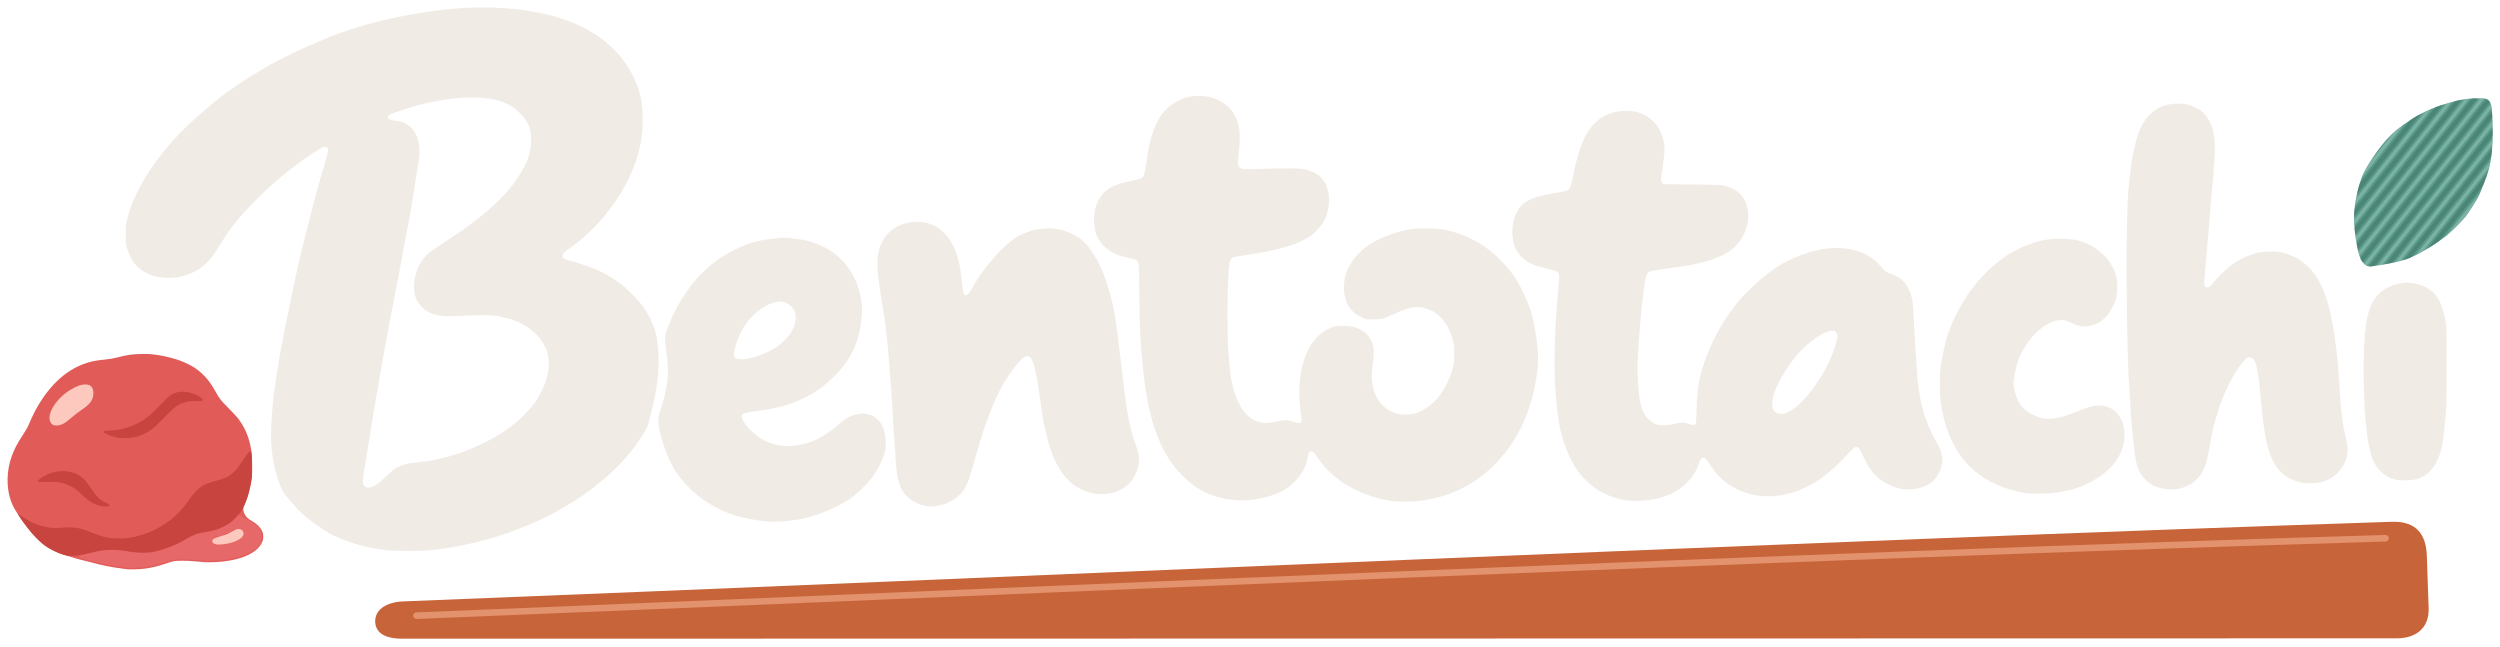
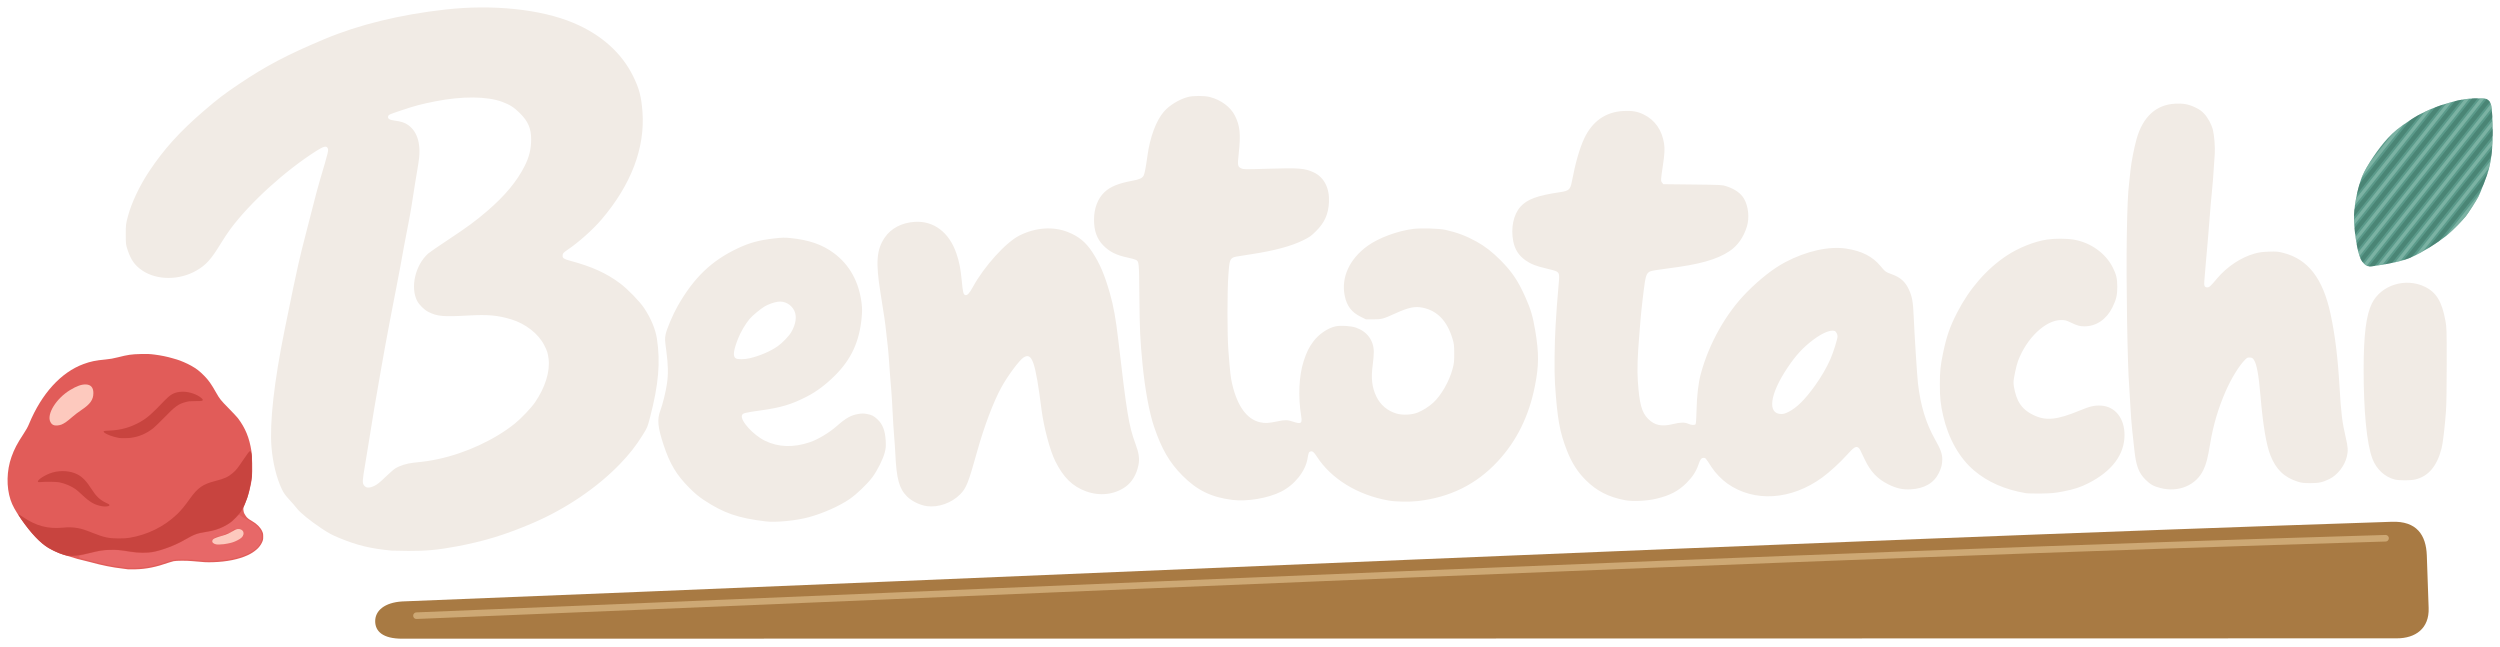
<svg xmlns="http://www.w3.org/2000/svg" viewBox="-6 142 4106 1061" role="img" aria-label="Bentotachi">
  <g transform="scale(6)">
-     <path d="M 109.1,188.3 C 279,181.6 496,171.7 653.6,166.5 C 660.6,166.2 663.1,170.2 663.3,175.7 L 663.8,190.1 C 664,195.7 660.2,198.4 655.1,198.4 L 109.1,198.5 C 103.8,198.5 101.7,196.5 101.7,193.7 C 101.7,190.8 104.3,188.6 109.1,188.3 Z" fill="#c8643a" />
-     <path d="M 113,192.2 C 276,185.6 491,175.8 652,171" fill="none" stroke="#e69a76" stroke-width="1.8" stroke-linecap="round" opacity="0.85" />
+     <path d="M 109.1,188.3 C 279,181.6 496,171.7 653.6,166.5 C 660.6,166.2 663.1,170.2 663.3,175.7 L 663.8,190.1 C 664,195.7 660.2,198.4 655.1,198.4 L 109.1,198.5 C 103.8,198.5 101.7,196.5 101.7,193.7 C 101.7,190.8 104.3,188.6 109.1,188.3 Z" fill="#a87a43" />
+     <path d="M 113,192.2 C 276,185.6 491,175.8 652,171" fill="none" stroke="#d4b07c" stroke-width="1.8" stroke-linecap="round" opacity="0.85" />
  </g>
  <path d="m 637,1046.331 c -35.314,-3.523 -55.598,-8.421 -85.462,-20.634 -12.058,-4.931 -17.881,-8.069 -30,-16.169 -18.263,-12.206 -34.647,-25.566 -40.038,-32.648 -2.2,-2.89 -7.78,-9.333 -12.4,-14.317 -6.302,-6.799 -9.368,-11.111 -12.277,-17.267 -8.665,-18.337 -14.739,-43.053 -16.913,-68.824 -3.353,-39.742 4.288,-107.968 21.611,-192.972 13.461,-66.051 16.929,-82.661 22.12,-105.941 3.059,-13.718 8.465,-35.768 12.013,-49 3.548,-13.232 9.109,-34.859 12.358,-48.059 3.249,-13.2 8.446,-32.55 11.55,-43 14.103,-47.49 14.414,-48.807 12.403,-52.566 -1.986,-3.71 -6.773,-2.47 -18.042,4.671 -51.51,32.644 -108.938,84.811 -141.437,128.478 -3.964,5.326 -11.158,16.148 -15.989,24.05 -15.939,26.074 -24.014,35.044 -39.739,44.147 -27.968,16.189 -64.672,16.278 -88.738,0.216 -12.276,-8.193 -18.82,-17.225 -24.264,-33.488 -3.061,-9.145 -3.183,-10.138 -3.195,-26.008 -0.011,-15.829 0.136,-17.052 3.619,-30.075 5.894,-22.038 19.106,-49.938 34.876,-73.648 24.334,-36.588 50.326,-65.291 89.978,-99.366 22.956,-19.727 33.225,-27.574 57.029,-43.577 C 431.139,250.03 465.212,232.102 527,206.18 c 56.626,-23.757 123.997,-40.206 199,-48.586 77.515,-8.661 156.247,-0.428 209.577,21.915 45.807,19.191 79.547,49.344 98.457,87.991 9.873,20.177 13.238,33.043 15.123,57.825 4.521,59.435 -18.518,120.097 -67.343,177.316 -13.983,16.387 -37.275,37.185 -55.158,49.253 C 919.157,556.955 918,558.363 918,562.427 c 0,3.434 2.736,5.238 11.509,7.587 36.633,9.808 60.225,20.457 82.993,37.46 12.345,9.22 32.09,29.509 39.387,40.473 11.14,16.738 18.632,34.638 21.014,50.208 5.961,38.963 2.784,75.382 -11.284,129.346 -4.279,16.414 -4.2,16.226 -12.198,29.174 -10.575,17.12 -21.994,31.657 -37.413,47.627 -37.527,38.869 -89.4,73.927 -143.508,96.988 -44.912,19.142 -78.974,29.573 -124.5,38.128 -30.3,5.694 -50.661,7.607 -79,7.422 -13.475,-0.088 -26.075,-0.317 -28,-0.509 z M 608.757,940.039 c 4.638,-2.194 9.295,-5.903 18,-14.335 6.459,-6.256 13.753,-12.641 16.209,-14.188 7.546,-4.753 19.235,-8.443 30.343,-9.579 19.969,-2.042 26.376,-2.994 40.671,-6.042 44.962,-9.587 92.793,-31.768 125.608,-58.249 10.557,-8.52 26.6,-25.379 33.044,-34.727 16.689,-24.21 24.988,-50.743 22.361,-71.487 -1.256,-9.918 -2.236,-12.985 -7.268,-22.761 -9.576,-18.604 -30.527,-34.991 -53.75,-42.042 -22.412,-6.805 -37.997,-8.233 -70.407,-6.451 -42.259,2.323 -51.387,1.487 -66.368,-6.076 -6.4,-3.231 -14.906,-11.642 -18.095,-17.894 -11.459,-22.462 -3.058,-58.659 18.037,-77.717 2.163,-1.954 16.403,-11.793 31.645,-21.864 32.532,-21.496 46.708,-31.918 65.809,-48.383 29.056,-25.046 48.625,-48.655 61.263,-73.91 7.339,-14.667 10.451,-27.49 10.514,-43.333 0.072,-18.059 -5.087,-29.953 -18.869,-43.5 -9.379,-9.219 -16.087,-13.494 -28.467,-18.145 -24.774,-9.306 -66.103,-9.646 -110.132,-0.907 -23.144,4.594 -33.435,7.319 -55.134,14.601 -20.959,7.034 -21.411,7.238 -22.309,10.067 -1.158,3.65 2.306,5.916 10.64,6.962 10.554,1.324 16.731,3.343 22.27,7.281 16.193,11.512 21.993,33.922 16.602,64.141 -1.908,10.694 -8.287,50.288 -11.52,71.5 -0.88,5.775 -3.56,20.4 -5.956,32.5 -4.24,21.414 -7.112,36.819 -12.024,64.5 -1.318,7.425 -4.023,21.6 -6.012,31.5 -1.989,9.9 -4.688,23.85 -5.997,31 -1.309,7.15 -3.953,20.875 -5.874,30.5 -1.921,9.625 -5.108,26.725 -7.081,38 -1.974,11.275 -4.902,27.7 -6.509,36.5 -5.992,32.829 -16.742,96.848 -21.41,127.5 -0.796,5.225 -3.086,19.175 -5.09,31 -4.205,24.813 -4.468,28.875 -2.1,32.489 3.429,5.234 8.593,5.695 17.356,1.549 z M 1251.5,998.338 c -45.631,-5.505 -68.84,-13.535 -101.5,-35.117 -8.451,-5.585 -14.822,-10.93 -24.03,-20.16 -20.922,-20.973 -31.934,-39.382 -42.14,-70.445 -9.589,-29.184 -10.785,-41.734 -5.352,-56.137 3.849,-10.203 9.071,-31.331 10.915,-44.16 2.32,-16.139 2.045,-30.752 -1.009,-53.703 -2.52,-18.939 -2.574,-20.248 -1.139,-27.5 1.714,-8.657 12.127,-33.094 19.921,-46.749 26.554,-46.519 55.422,-74.217 98.564,-94.566 19.66,-9.274 35.296,-13.462 61.022,-16.345 11.67,-1.308 16.256,-1.397 25.317,-0.491 30.549,3.054 52.447,10.64 71.459,24.755 25.953,19.268 41.52,47.577 45.636,82.989 0.933,8.031 0.935,13.169 0,23.063 -3.693,39.294 -16.967,68.132 -43.62,94.772 -15.185,15.177 -30.366,26.556 -46.467,34.832 -24.978,12.838 -42.169,17.998 -75.429,22.642 -26.64,3.72 -29.782,4.544 -31.042,8.141 -3.022,8.631 18.408,32.277 37.848,41.76 21.947,10.707 46.568,11.515 73.543,2.413 13.263,-4.475 31.761,-15.524 44,-26.283 15.365,-13.506 23.671,-18.182 35.825,-20.168 5.709,-0.933 8.776,-0.93 13.902,0.015 8.171,1.506 11.267,3.085 17.53,8.943 8.491,7.942 12.504,18.447 13.431,35.163 0.484,8.728 0.224,11.934 -1.544,19 -2.752,11.002 -12.283,30.023 -20.589,41.088 -8.291,11.045 -25.797,27.806 -37.157,35.575 -16.882,11.545 -43.644,23.455 -66.898,29.772 -21.076,5.726 -54.125,8.939 -71,6.903 z M 1225,730.461 c 16.781,-3.898 34.809,-11.638 46.5,-19.964 7.612,-5.421 18.314,-16.55 22,-22.877 7.64,-13.114 9.498,-25.796 5.147,-35.12 -4.823,-10.336 -15.87,-16.471 -26.951,-14.968 -6.396,0.868 -15.981,4.262 -21.816,7.726 -6.854,4.069 -20.259,15.222 -24.768,20.609 -6.897,8.237 -14.825,21.787 -18.998,32.468 -7.571,19.378 -8.694,28.746 -3.852,32.137 2.856,2 14.102,1.995 22.738,-0.011 z m 291.5,242.842 c -11.45,-1.519 -24.835,-8.005 -32.778,-15.885 C 1470.755,944.553 1466.38,928.545 1464.478,887 c -0.34,-7.425 -1.246,-20.7 -2.013,-29.5 -0.767,-8.8 -1.877,-26.35 -2.466,-39 -0.589,-12.65 -1.493,-27.725 -2.01,-33.5 -1.263,-14.114 -2.727,-33.222 -3.986,-52 -0.571,-8.525 -1.477,-18.875 -2.013,-23 -0.536,-4.125 -1.664,-14.154 -2.506,-22.287 -1.621,-15.648 -2.943,-24.772 -9.525,-65.713 -7.914,-49.23 -6.26,-70.14 7.102,-89.791 10.392,-15.283 28.022,-24.499 49.438,-25.843 31.055,-1.949 56.419,17.25 68.184,51.611 4.836,14.125 7.024,25.193 8.897,45.023 1.813,19.182 2.635,22.617 5.646,23.572 3.339,1.06 6.814,-2.569 12.581,-13.135 18.491,-33.884 54.057,-73.264 76.317,-84.501 26.378,-13.316 55.287,-15.452 79.578,-5.881 17.89,7.049 29.459,16.516 40.261,32.944 12.477,18.976 20.288,37.325 29.066,68.276 5.865,20.682 9.599,41.438 13.489,74.974 14.123,121.765 17.461,142.045 28.175,171.16 5.966,16.214 7.183,24.742 5.063,35.503 -2.999,15.222 -10.632,28.043 -21.174,35.566 -18.155,12.955 -42.209,15.747 -64.761,7.516 -22.384,-8.169 -37.164,-22.628 -50.593,-49.494 -8.742,-17.489 -18.907,-55.731 -22.727,-85.5 -10.015,-78.053 -15.317,-93.507 -29.181,-85.053 -6.934,4.228 -26.412,30.407 -36.794,49.454 -13.185,24.189 -28.137,63.798 -39.672,105.1 -14.598,52.267 -17.786,60.273 -28.113,70.6 -14.069,14.069 -35.566,21.68 -54.24,19.203 z m 758,-9.246 c -50.967,-9.073 -94.156,-35.601 -117.889,-72.409 -4.516,-7.003 -6.954,-9.029 -9.96,-8.274 -2.983,0.749 -3.554,2.058 -5.202,11.922 -3.48,20.834 -21.262,43.086 -43.259,54.133 -21.525,10.81 -55.481,16.617 -79.796,13.647 -34.687,-4.238 -58.192,-15.651 -82.394,-40.009 -21.325,-21.463 -34.041,-43.345 -46.526,-80.065 -7.806,-22.959 -14.999,-61.845 -18.958,-102.5 -3.997,-41.041 -4.671,-55.532 -5.207,-111.987 -0.545,-57.434 -0.505,-57.037 -6.075,-59.867 -1.503,-0.764 -7.458,-2.385 -13.233,-3.602 -18.473,-3.893 -29.857,-9.579 -39.996,-19.978 -10.429,-10.696 -15.158,-23.791 -15.192,-42.065 -0.034,-18.602 6.082,-34.826 17.085,-45.322 9.421,-8.986 22.839,-14.521 45.391,-18.724 12.487,-2.327 16.806,-4.305 19.103,-8.746 1.583,-3.061 3.566,-13.45 6.148,-32.208 4.25,-30.88 14.161,-57.57 26.925,-72.511 8.954,-10.481 25.054,-20.326 39.535,-24.175 8.656,-2.301 27.082,-2.297 36,0.008 18.485,4.777 34.054,16.377 41.286,30.762 8.22,16.349 9.647,30.265 6.277,61.183 -2.238,20.528 -1.964,22.298 3.895,25.161 3.836,1.875 5.111,1.893 44.995,0.667 49.977,-1.536 59.698,-0.742 74.269,6.07 16.978,7.937 26.104,25.782 24.974,48.833 -0.972,19.806 -7.144,33.626 -21.276,47.64 -8.328,8.258 -10.409,9.725 -21.569,15.201 -19.495,9.567 -47.042,16.953 -84.351,22.617 -27.204,4.13 -28.651,4.41 -31.115,6.025 -4.502,2.95 -5.383,6.5 -6.901,27.789 -1.972,27.656 -1.965,98.891 0.011,124.228 2.935,37.634 3.669,44.166 6.181,55 8.496,36.643 24.216,58.225 45.927,63.055 8.412,1.872 13.754,1.573 28.832,-1.61 11.976,-2.528 16.255,-2.434 25.159,0.555 13.336,4.477 15.427,3.098 13.492,-8.9 -5.268,-32.668 -3.749,-66.25 4.099,-90.6 4.65,-14.426 8.749,-22.734 15.937,-32.298 9.062,-12.059 23.935,-22.114 36.615,-24.755 8.34,-1.736 25.145,-0.665 33.151,2.113 18.369,6.375 29.114,20.766 29.445,39.44 0.078,4.4 -0.7,14.075 -1.728,21.5 -3.091,22.314 -1.341,37.338 6.136,52.663 6.552,13.431 17.925,23.036 32.548,27.488 10.008,3.048 25.465,2.344 35.211,-1.604 8.455,-3.424 18.157,-9.564 25.235,-15.969 13.048,-11.807 26.585,-35.363 31.939,-55.579 2.468,-9.317 2.776,-12.19 2.734,-25.5 -0.042,-13.372 -0.342,-15.977 -2.767,-24 -8.88,-29.375 -24.784,-46.053 -48.735,-51.105 -12.793,-2.698 -23.105,-0.607 -44.406,9.007 -21.23,9.581 -23.1,10.091 -37.075,10.095 l -12.075,0.003 -8.5,-4.212 c -15.029,-7.447 -22.817,-17.675 -26.268,-34.496 -6.161,-30.035 7.706,-60.383 37.419,-81.889 18.243,-13.204 49.394,-24.767 75.324,-27.959 12.68,-1.561 42.448,-0.681 52.535,1.554 19.236,4.261 34.339,9.969 51.427,19.436 13.544,7.503 25.57,16.819 38.75,30.015 19.198,19.224 29.328,34.281 41.47,61.644 8.693,19.59 12.044,31.013 15.96,54.408 6.231,37.22 6.12,57.255 -0.498,90.771 -9.828,49.766 -29.901,90.412 -61.349,124.229 -34.893,37.522 -78.012,58.868 -131.225,64.965 -13.706,1.57 -36.388,1.14 -47.895,-0.908 z m 388.5,-0.537 c -27.18,-5.174 -46.54,-15.072 -64.556,-33.005 -13.327,-13.266 -23.032,-28.443 -30.702,-48.015 -12.153,-31.01 -15.922,-51.927 -19.823,-109.992 -1.305,-19.43 -0.782,-69.135 1.016,-96.508 0.56,-8.525 1.484,-22.7 2.054,-31.5 0.57,-8.8 1.788,-23.551 2.706,-32.78 1.86,-18.685 1.532,-21.1 -3.247,-23.891 -1.673,-0.977 -9.199,-3.16 -16.725,-4.851 -16.305,-3.664 -25.697,-7.357 -34.265,-13.471 -11.189,-7.984 -17.388,-17.626 -20.089,-31.243 -4.258,-21.471 0.293,-43.647 11.594,-56.485 10.948,-12.438 27.925,-18.717 65.305,-24.153 14.419,-2.097 16.834,-4.256 19.312,-17.264 5.87,-30.816 12.692,-54.613 20.324,-70.901 13.302,-28.385 35.321,-43.769 64.676,-45.189 14.261,-0.69 22.748,0.786 32.919,5.723 18.557,9.009 30.167,25.598 33.596,48.005 1.314,8.586 0.789,17.703 -2.13,37 -3.418,22.593 -3.485,24.143 -1.171,27 l 2.025,2.5 48.34,0.544 c 47.143,0.53 48.513,0.601 55.34,2.864 14.023,4.648 23.566,11.409 28.863,20.449 7.181,12.255 9.161,31.271 4.752,45.644 -5.429,17.698 -15.257,31.641 -28.527,40.47 -20.998,13.971 -49.465,21.921 -102.088,28.507 -15.751,1.971 -26.285,3.757 -28.472,4.826 -4.806,2.349 -6.706,6.213 -8.47,17.225 -1.799,11.233 -6.161,48.913 -7.059,60.972 -0.348,4.675 -1.261,15.925 -2.029,25 -2.946,34.808 -3.722,58.254 -2.527,76.306 2.504,37.833 6.349,52.08 16.904,62.635 10.625,10.625 22.208,13.118 40.29,8.673 12.735,-3.13 19.773,-3.293 25.723,-0.593 5,2.269 10.401,2.574 11.976,0.677 0.663,-0.8 1.266,-9.574 1.561,-22.75 0.547,-24.421 3.015,-45.355 7.126,-60.449 13.584,-49.876 41.441,-99.174 75.478,-133.571 21.463,-21.69 43.676,-39.063 63,-49.274 34.893,-18.436 72.054,-26.689 100.5,-22.318 25.4,3.903 43.023,12.904 56.02,28.613 7.584,9.167 8.647,9.941 18.494,13.467 14.039,5.028 22.06,12.105 27.925,24.639 5.543,11.845 7.067,20.286 8.118,44.943 1.238,29.049 5.624,97.879 6.977,109.5 4.275,36.71 13.134,65.781 28.113,92.257 9.116,16.112 11.863,23.68 11.828,32.582 -0.033,8.187 -1.395,13.718 -5.472,22.208 -8.03,16.724 -23.778,25.913 -46.519,27.145 -13.076,0.708 -23.198,-1.543 -36.485,-8.114 -17.811,-8.809 -29.183,-20.738 -38.681,-40.577 -3.292,-6.875 -6.71,-13.994 -7.596,-15.819 -0.886,-1.825 -2.45,-3.768 -3.476,-4.317 -4.048,-2.167 -7.265,-0.014 -18.37,12.291 -11.641,12.9 -28.197,28.062 -40.377,36.979 -50.96,37.309 -111.982,41.235 -156,10.038 -9.285,-6.58 -19.724,-17.396 -25.745,-26.672 -10.176,-15.678 -10.026,-15.5 -13.09,-15.5 -3.861,0 -5.639,2.256 -8.544,10.841 -3.775,11.158 -9.907,20.648 -19.526,30.218 -13.59,13.521 -27.325,20.7 -49.872,26.07 -15.598,3.714 -38.621,4.789 -51.222,2.39 z m 268.303,-144.952 c 13.79,-6.946 26.806,-19.817 43.55,-43.067 10.369,-14.398 19.332,-29.845 25.531,-44 4.724,-10.788 11.616,-32.823 11.616,-37.141 0,-3.183 -2.476,-7.944 -4.545,-8.738 -6.372,-2.445 -19.665,2.822 -34.175,13.541 -17.295,12.776 -29.525,25.925 -43.425,46.688 -29.222,43.649 -33.615,75.934 -10.355,76.106 3.753,0.028 6.696,-0.817 11.803,-3.389 z M 3321,951.949 c -34.247,-5.845 -62.432,-18.218 -84.854,-37.251 -23.995,-20.369 -42.029,-52.262 -50.658,-89.592 -4.318,-18.68 -5.49,-29.762 -5.48,-51.817 0.01,-21.165 0.982,-30.773 5.141,-50.789 5.812,-27.97 11.242,-43.688 23.078,-66.791 20.222,-39.473 48.633,-72.13 81.772,-93.995 19.499,-12.865 45.286,-23.148 65.811,-26.241 12.772,-1.925 32.515,-1.867 44.263,0.13 27.39,4.657 51.851,22.041 63.753,45.309 5.936,11.605 7.617,18.687 7.617,32.089 -7e-4,13.904 -1.648,20.839 -8.039,33.853 -9.652,19.652 -26.6,31.159 -45.864,31.142 -7.672,-0.007 -11.976,-1.209 -22.54,-6.296 -7.664,-3.69 -9.238,-4.089 -16,-4.059 -25.394,0.114 -56.452,29.633 -70.531,67.039 -3.01,7.998 -7.474,29.221 -7.456,35.446 0.024,7.914 3.588,22.133 7.492,29.885 5.224,10.374 12.84,17.597 24.706,23.432 20.758,10.207 38.784,8.461 77.289,-7.488 16.296,-6.75 23.521,-8.383 34.32,-7.758 23.077,1.336 38.522,20.719 38.49,48.304 -0.037,32.091 -20.565,59.477 -59.31,79.123 -13.065,6.625 -23.402,9.998 -41.195,13.444 -14.249,2.759 -18.828,3.2 -36.305,3.49 -11,0.183 -22.475,-0.09 -25.5,-0.607 z m 221.146,-8.465 c -11.384,-2.941 -16.58,-5.876 -24.542,-13.863 -11.029,-11.063 -15.402,-22.77 -18.118,-48.507 -0.848,-8.038 -2.445,-22.715 -3.549,-32.614 -1.104,-9.899 -2.442,-27.449 -2.975,-39 -0.533,-11.551 -1.403,-26.176 -1.933,-32.501 -2.95,-35.161 -5.186,-173.448 -3.985,-246.5 0.806,-49.014 1.752,-70.334 3.951,-89 0.518,-4.4 1.43,-12.95 2.026,-19 1.337,-13.586 6.024,-37.833 10.089,-52.203 10.28,-36.338 31.796,-56.178 62.891,-57.99 13.614,-0.794 22.644,0.867 33.592,6.175 7.093,3.439 10.323,5.739 14.693,10.459 6.099,6.588 11.85,17.268 14.127,26.237 2.293,9.031 3.829,28.376 3.123,39.316 -2.468,38.212 -3.791,55.536 -5.043,66.006 -0.789,6.6 -2.335,24.641 -3.435,40.091 -1.1,15.45 -2.453,32.1 -3.006,37 -0.553,4.9 -1.921,20.384 -3.039,34.409 -1.118,14.025 -2.308,28.24 -2.643,31.589 -0.766,7.645 0.501,10.411 4.768,10.411 3.439,0 5.292,-1.678 16.221,-14.696 16.221,-19.32 39.379,-34.671 61.643,-40.862 7.472,-2.077 12.489,-2.743 23.5,-3.118 12.651,-0.431 14.945,-0.233 23.804,2.055 40.28,10.403 64.565,41.615 77.12,99.12 7.559,34.617 12.187,72.048 15.088,122 2.411,41.522 4.36,57.4 9.985,81.345 3.855,16.41 4.226,22.465 1.967,32.052 -3.558,15.093 -15.491,30.478 -28.519,36.769 -11.672,5.636 -17.117,6.818 -31.444,6.827 -10.865,0.006 -14.227,-0.378 -20.475,-2.339 -22.337,-7.014 -35.92,-20.054 -45.07,-43.266 -6.898,-17.501 -12.279,-49.843 -16.452,-98.887 -2.874,-33.78 -6.09,-51.111 -10.777,-58.088 -1.9,-2.828 -2.999,-3.464 -6.423,-3.715 -3.623,-0.266 -4.586,0.152 -7.829,3.395 -10.004,10.004 -23.026,31.189 -32.275,52.506 -12.223,28.173 -20.172,55.154 -25.254,85.731 -3.955,23.791 -6.367,33.108 -11.179,43.172 -12.042,25.188 -40.793,37.192 -70.621,29.485 z m 385.202,-13.905 c -16.402,-3.978 -30.456,-17.001 -36.94,-34.229 -9.245,-24.562 -14.448,-77.867 -14.382,-147.351 0.053,-56.035 4.149,-88.537 13.561,-107.602 14.944,-30.272 55.373,-42.954 87.174,-27.345 18.701,9.179 27.891,24.361 33.55,55.423 2.096,11.505 2.19,14.612 2.19,72.024 0,39.401 -0.444,66.008 -1.294,77.5 -1.91,25.831 -4.988,51.828 -7.128,60.194 -7.529,29.439 -21.674,46.197 -43.297,51.295 -7.615,1.795 -26.198,1.846 -33.434,0.091 z" fill="#f1ebe5" />
  <g transform="translate(216 900) scale(0.5891) translate(-754.5 -515.0)">
    <path d="m 734.5,815.552 c -0.55,-0.246 -7.318,-1.152 -15.041,-2.012 -27.674,-3.085 -58.328,-9.23 -89.959,-18.035 -8.629,-2.402 -31.278,-8.042 -36.5,-9.089 -2.51,-0.503 -22.841,-6.704 -41.5,-12.657 -10.005,-3.192 -28.275,-11.588 -38.361,-17.628 C 489.758,742.129 464.418,715.422 436.461,675.318 420.331,652.181 412.221,637.457 407.094,622 c -12.006,-36.19 -11.01,-81.746 2.624,-120 7.65,-21.464 15.988,-37.432 32.918,-63.043 8.182,-12.377 12.219,-19.68 16.285,-29.457 34.936,-84.014 89.001,-143.314 151.579,-166.256 20.009,-7.336 33.536,-10.127 61.994,-12.793 11.963,-1.121 20.477,-2.631 33.705,-5.978 28.364,-7.177 38.201,-8.591 63.802,-9.17 19.3,-0.436 24.918,-0.198 39.5,1.672 16.727,2.146 35.231,5.955 49,10.086 3.85,1.155 9.344,2.748 12.209,3.54 9.389,2.595 29.073,11.122 40.036,17.344 15.176,8.613 23.075,14.728 36.254,28.066 12.235,12.382 19.441,22.568 33.243,46.989 10.001,17.696 12.634,20.972 35.77,44.5 11.357,11.55 22.683,23.7 25.169,27 20.555,27.287 31.635,54.353 37.458,91.5 2.063,13.157 2.936,56.265 1.448,71.5 -2.463,25.229 -9.964,53.449 -21.125,79.484 -2.864,6.68 -3.144,8.169 -2.613,13.861 0.358,3.834 1.404,7.629 2.622,9.516 1.114,1.726 2.814,4.478 3.777,6.116 2.909,4.945 8.178,9.271 18.211,14.953 12.236,6.929 22.598,17.274 27.265,27.22 2.874,6.124 3.215,7.806 3.216,15.851 10e-4,8.364 -0.272,9.581 -3.864,17.22 -6.194,13.174 -20.592,25.795 -39.271,34.425 -25.248,11.665 -58.687,18.412 -96.806,19.534 -18.095,0.533 -26.126,0.122 -57.25,-2.93 -16.456,-1.613 -44.929,-1.513 -52.75,0.186 -3.3,0.717 -9.15,2.417 -13,3.778 -35.482,12.542 -62.855,18.076 -93,18.803 -11,0.265 -20.45,0.281 -21,0.035 z" fill="#e15c59" />
    <path d="m 734.5,811.552 c -0.55,-0.246 -7.318,-1.152 -15.041,-2.012 -26.502,-2.954 -58.965,-9.372 -86.459,-17.093 -3.025,-0.85 -11.565,-3.104 -18.978,-5.01 -13.737,-3.531 -16.767,-5.052 -15.686,-7.868 0.842,-2.194 2.684,-2.801 23.165,-7.633 53.492,-12.62 67.774,-13.339 114.5,-5.77 17.173,2.782 21.946,3.166 40,3.216 22.444,0.062 28.96,-0.905 50.347,-7.474 26.438,-8.12 45.007,-16.08 68.096,-29.19 25.016,-14.204 32.327,-16.857 58.557,-21.252 21.211,-3.554 31.272,-6.558 46.5,-13.887 15.045,-7.241 26.454,-15.454 36.279,-26.117 4.146,-4.499 7.669,-7.462 8.874,-7.462 1.099,0 3.089,1.19 4.423,2.644 1.333,1.454 6.249,4.419 10.924,6.589 4.675,2.17 9.4,4.736 10.5,5.703 1.1,0.967 6.09,4.069 11.089,6.894 11.046,6.242 18.293,13.563 22.68,22.912 2.826,6.022 3.172,7.739 3.173,15.759 10e-4,8.371 -0.27,9.577 -3.881,17.257 -2.74,5.827 -5.38,9.669 -8.971,13.055 -23.235,21.905 -67.752,35.239 -123.089,36.868 -18.095,0.533 -26.126,0.122 -57.25,-2.93 -16.456,-1.613 -44.929,-1.513 -52.75,0.186 -3.3,0.717 -9.15,2.417 -13,3.778 -35.482,12.542 -62.855,18.076 -93,18.803 -11,0.265 -20.45,0.281 -21,0.035 z m 274.575,-67.105 c 19.975,-3.374 35.877,-10.412 44.604,-19.743 4.291,-4.587 4.514,-5.103 3.908,-9.035 -0.797,-5.173 -3.204,-8.626 -7.658,-10.989 -2.825,-1.499 -4.868,-1.719 -11.596,-1.251 -9.862,0.687 -10.671,0.964 -12.438,4.265 -2.134,3.987 -8.147,7.305 -13.238,7.305 -3.348,0 -5.259,0.697 -8.096,2.951 -4.477,3.558 -13.159,6.322 -20.31,6.466 -4.833,0.097 -5.6,0.461 -9.692,4.594 -5.92,5.98 -6.56,8.841 -2.891,12.933 4.675,5.215 16.619,6.014 37.407,2.503 z" fill="#e76868" />
    <path d="M 567.689,777.827 C 555.783,776.65 530.799,766.714 513.139,756.133 490.13,742.347 464.886,715.904 437.69,677.1 429.844,665.905 427.763,662 429.643,662 c 0.354,0 6.766,4.126 14.25,9.17 34.783,23.441 67.759,32.049 108.234,28.256 17.107,-1.603 28.024,-1.31 42.087,1.13 11.193,1.942 19.975,4.74 40.786,12.995 33.268,13.196 45.571,15.853 73.5,15.872 13.561,0.01 22.149,-0.5 30,-1.778 50.197,-8.177 96.845,-31.231 132.821,-65.641 11.191,-10.704 21.014,-22.61 36.152,-43.817 21.398,-29.976 35.79,-40.038 69.608,-48.665 26.685,-6.807 36.533,-11.306 49.919,-22.807 9.153,-7.864 13.301,-13.09 28.819,-36.313 C 1067.705,492.616 1072.845,486 1074.779,486 c 2.309,0 4.37,5.911 4.881,14 0.221,3.494 0.355,49.816 0.16,55.5 -0.127,3.721 -3.195,21.775 -5.184,30.5 -0.815,3.575 -2.384,10.55 -3.488,15.5 -4.364,19.568 -16.127,46.609 -24.779,56.962 -17.132,20.5 -26.955,28.687 -45.533,37.949 -14.432,7.195 -28.367,11.401 -48.332,14.588 -26.365,4.208 -32.92,6.651 -60.743,22.64 -25.171,14.464 -59.162,27.567 -85.23,32.853 -18.182,3.687 -42.578,3.522 -66.53,-0.45 -26.948,-4.469 -36.609,-5.295 -55.871,-4.775 -20.689,0.558 -28.388,1.77 -57.629,9.076 -25.937,6.48 -44.749,8.874 -58.811,7.484 z m 93.645,-138.288 c -20.542,-3.784 -33.591,-11.445 -56.393,-33.111 -5.257,-4.995 -12.182,-11.02 -15.388,-13.389 -12.548,-9.27 -30.148,-16.807 -47.054,-20.151 -7.703,-1.524 -39.516,-1.916 -50.5,-0.624 -3.789,0.446 -7.099,0.373 -7.937,-0.174 -5.919,-3.871 19.34,-20.57 40.073,-26.493 23.812,-6.803 50.779,-4.608 70.261,5.717 13.776,7.301 24.885,19.09 39.153,41.552 11.91,18.749 22.576,28.884 38.651,36.726 4.014,1.958 7.974,3.912 8.799,4.342 2.215,1.153 2.383,3.795 0.31,4.874 -3.312,1.724 -12.721,2.068 -19.976,0.732 z M 710,449.306 c -11.01,-1.855 -24.812,-6.008 -32.719,-9.846 -9.313,-4.52 -12.378,-7.346 -10.01,-9.227 0.676,-0.537 7.979,-1.227 16.229,-1.533 31.043,-1.151 58.662,-9.032 85.677,-24.449 19.044,-10.868 32.104,-22.34 66.343,-58.276 16.358,-17.169 26.342,-23.012 42.857,-25.083 15.862,-1.989 34.404,1.679 50.049,9.9 6.699,3.52 14.59,9.917 14.558,11.802 -0.061,3.578 -1.681,3.904 -19.698,3.966 -15.171,0.052 -19.11,0.4 -26.786,2.366 -21.317,5.46 -30.116,11.742 -60.742,43.366 -12.735,13.149 -26.777,26.723 -31.206,30.163 -18.993,14.755 -39.183,23.396 -61.874,26.48 -7.51,1.021 -27.472,1.247 -32.678,0.37 z" fill="#c8443f" fill-rule="evenodd" />
    <path d="m 980.12,745.974 c -8.232,-1.718 -12.176,-6.067 -10.205,-11.252 1.429,-3.759 5.895,-6.253 17.584,-9.818 5.5,-1.678 13.697,-4.19 18.215,-5.584 5.169,-1.594 12.171,-4.946 18.88,-9.039 6.312,-3.851 12.218,-6.714 14.471,-7.017 16.816,-2.256 24.095,13.382 11.421,24.537 -5.191,4.569 -16.084,10.096 -25.751,13.065 -13.844,4.251 -36.368,6.83 -44.617,5.108 z M 529.123,414.056 c -5.07,-1.285 -8.351,-4.118 -11.079,-9.566 -10.734,-21.44 16.022,-64.863 54.512,-88.466 18.778,-11.516 32.832,-16.475 44.953,-15.863 13.644,0.689 20.463,8.656 20.482,23.933 0.024,18.554 -8.798,31.036 -33.49,47.386 -7.7,5.099 -19.175,13.836 -25.5,19.416 -13.257,11.695 -22.303,18.071 -29.873,21.055 -6.115,2.41 -15.079,3.354 -20.004,2.106 z" fill="#fdc9be" />
  </g>
  <path d="m 3882.604,579.007 c -3.999,-1.259 -8.335,-5.614 -11.222,-11.272 -5.95,-11.662 -11.965,-51.476 -11.063,-73.235 0.8,-19.306 6.941,-47.822 13.74,-63.798 7.168,-16.844 26.631,-45.601 42.008,-62.066 9.317,-9.976 18.04,-17.036 35.433,-28.678 17.107,-11.45 35.359,-20 57.44,-26.909 22.247,-6.961 36.116,-9.418 53.56,-9.491 12.932,-0.054 14.239,0.112 17.127,2.172 5.526,3.942 6.687,7.95 7.611,26.27 1.957,38.808 0.131,66.601 -5.835,88.819 -2.303,8.578 -13.205,37.032 -17,44.37 -3.157,6.105 -16.74,27.379 -20.294,31.785 -6.309,7.821 -20.986,22.707 -29.437,29.855 -15.467,13.083 -43.434,30.41 -62.028,38.429 -12.349,5.326 -36.609,10.743 -63.643,14.211 -1.925,0.247 -4.803,0.039 -6.396,-0.463 z" fill="#5a9a8a" fill-rule="evenodd" />
  <clipPath id="leaf-shape">
    <path d="m 3882.604,579.007 c -3.999,-1.259 -8.335,-5.614 -11.222,-11.272 -5.95,-11.662 -11.965,-51.476 -11.063,-73.235 0.8,-19.306 6.941,-47.822 13.74,-63.798 7.168,-16.844 26.631,-45.601 42.008,-62.066 9.317,-9.976 18.04,-17.036 35.433,-28.678 17.107,-11.45 35.359,-20 57.44,-26.909 22.247,-6.961 36.116,-9.418 53.56,-9.491 12.932,-0.054 14.239,0.112 17.127,2.172 5.526,3.942 6.687,7.95 7.611,26.27 1.957,38.808 0.131,66.601 -5.835,88.819 -2.303,8.578 -13.205,37.032 -17,44.37 -3.157,6.105 -16.74,27.379 -20.294,31.785 -6.309,7.821 -20.986,22.707 -29.437,29.855 -15.467,13.083 -43.434,30.41 -62.028,38.429 -12.349,5.326 -36.609,10.743 -63.643,14.211 -1.925,0.247 -4.803,0.039 -6.396,-0.463 z" fill-rule="evenodd" />
  </clipPath>
  <g clip-path="url(#leaf-shape)">
    <g transform="scale(6)">
      <path d="M 630.81,87.57 L 668.11,40.54 M 633.32,89.56 L 670.62,42.53 M 635.83,91.55 L 673.12,44.52 M 638.34,93.54 L 675.63,46.51 M 640.84,95.52 L 678.14,48.50 M 643.35,97.51 L 680.65,50.49 M 645.86,99.50 L 683.16,52.48 M 648.37,101.49 L 685.66,54.46 M 650.88,103.48 L 688.17,56.45 M 653.38,105.47 L 690.68,58.44 M 655.89,107.46 L 693.19,60.43" fill="none" stroke="#3f7668" stroke-width="1.2" opacity="0.6" />
      <path d="M 632.06,88.56 L 669.36,41.54 M 634.57,90.55 L 671.87,43.52 M 637.08,92.54 L 674.38,45.51 M 639.59,94.53 L 676.89,47.50 M 642.10,96.52 L 679.39,49.49 M 644.61,98.51 L 681.90,51.48 M 647.11,100.50 L 684.41,53.47 M 649.62,102.49 L 686.92,55.46 M 652.13,104.48 L 689.43,57.45 M 654.64,106.46 L 691.94,59.44" fill="none" stroke="#96c6b8" stroke-width="0.9" opacity="0.55" />
    </g>
  </g>
</svg>
